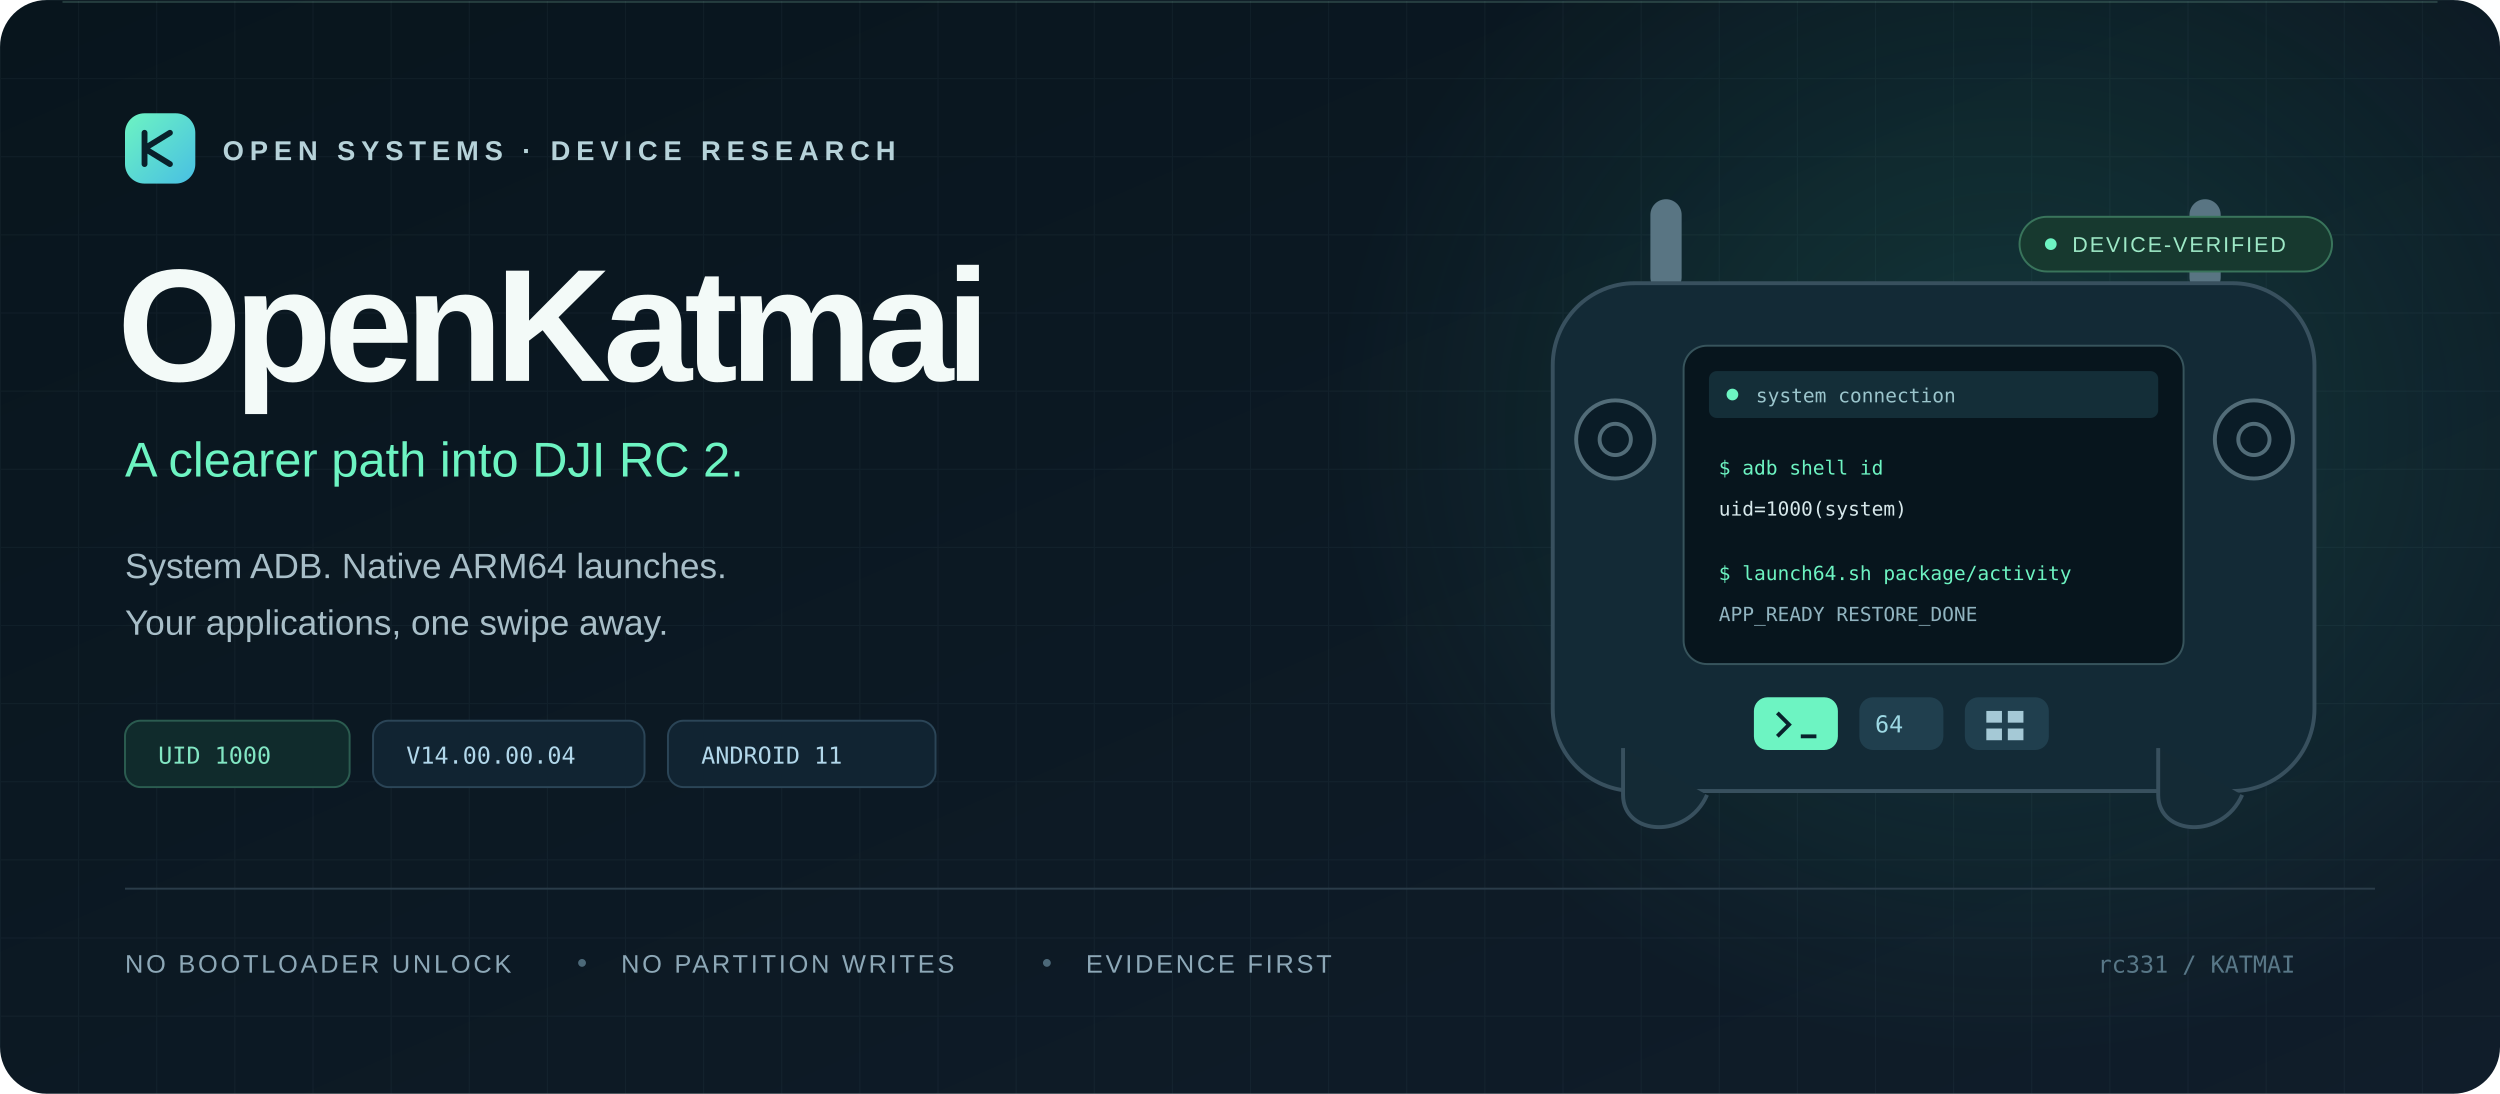
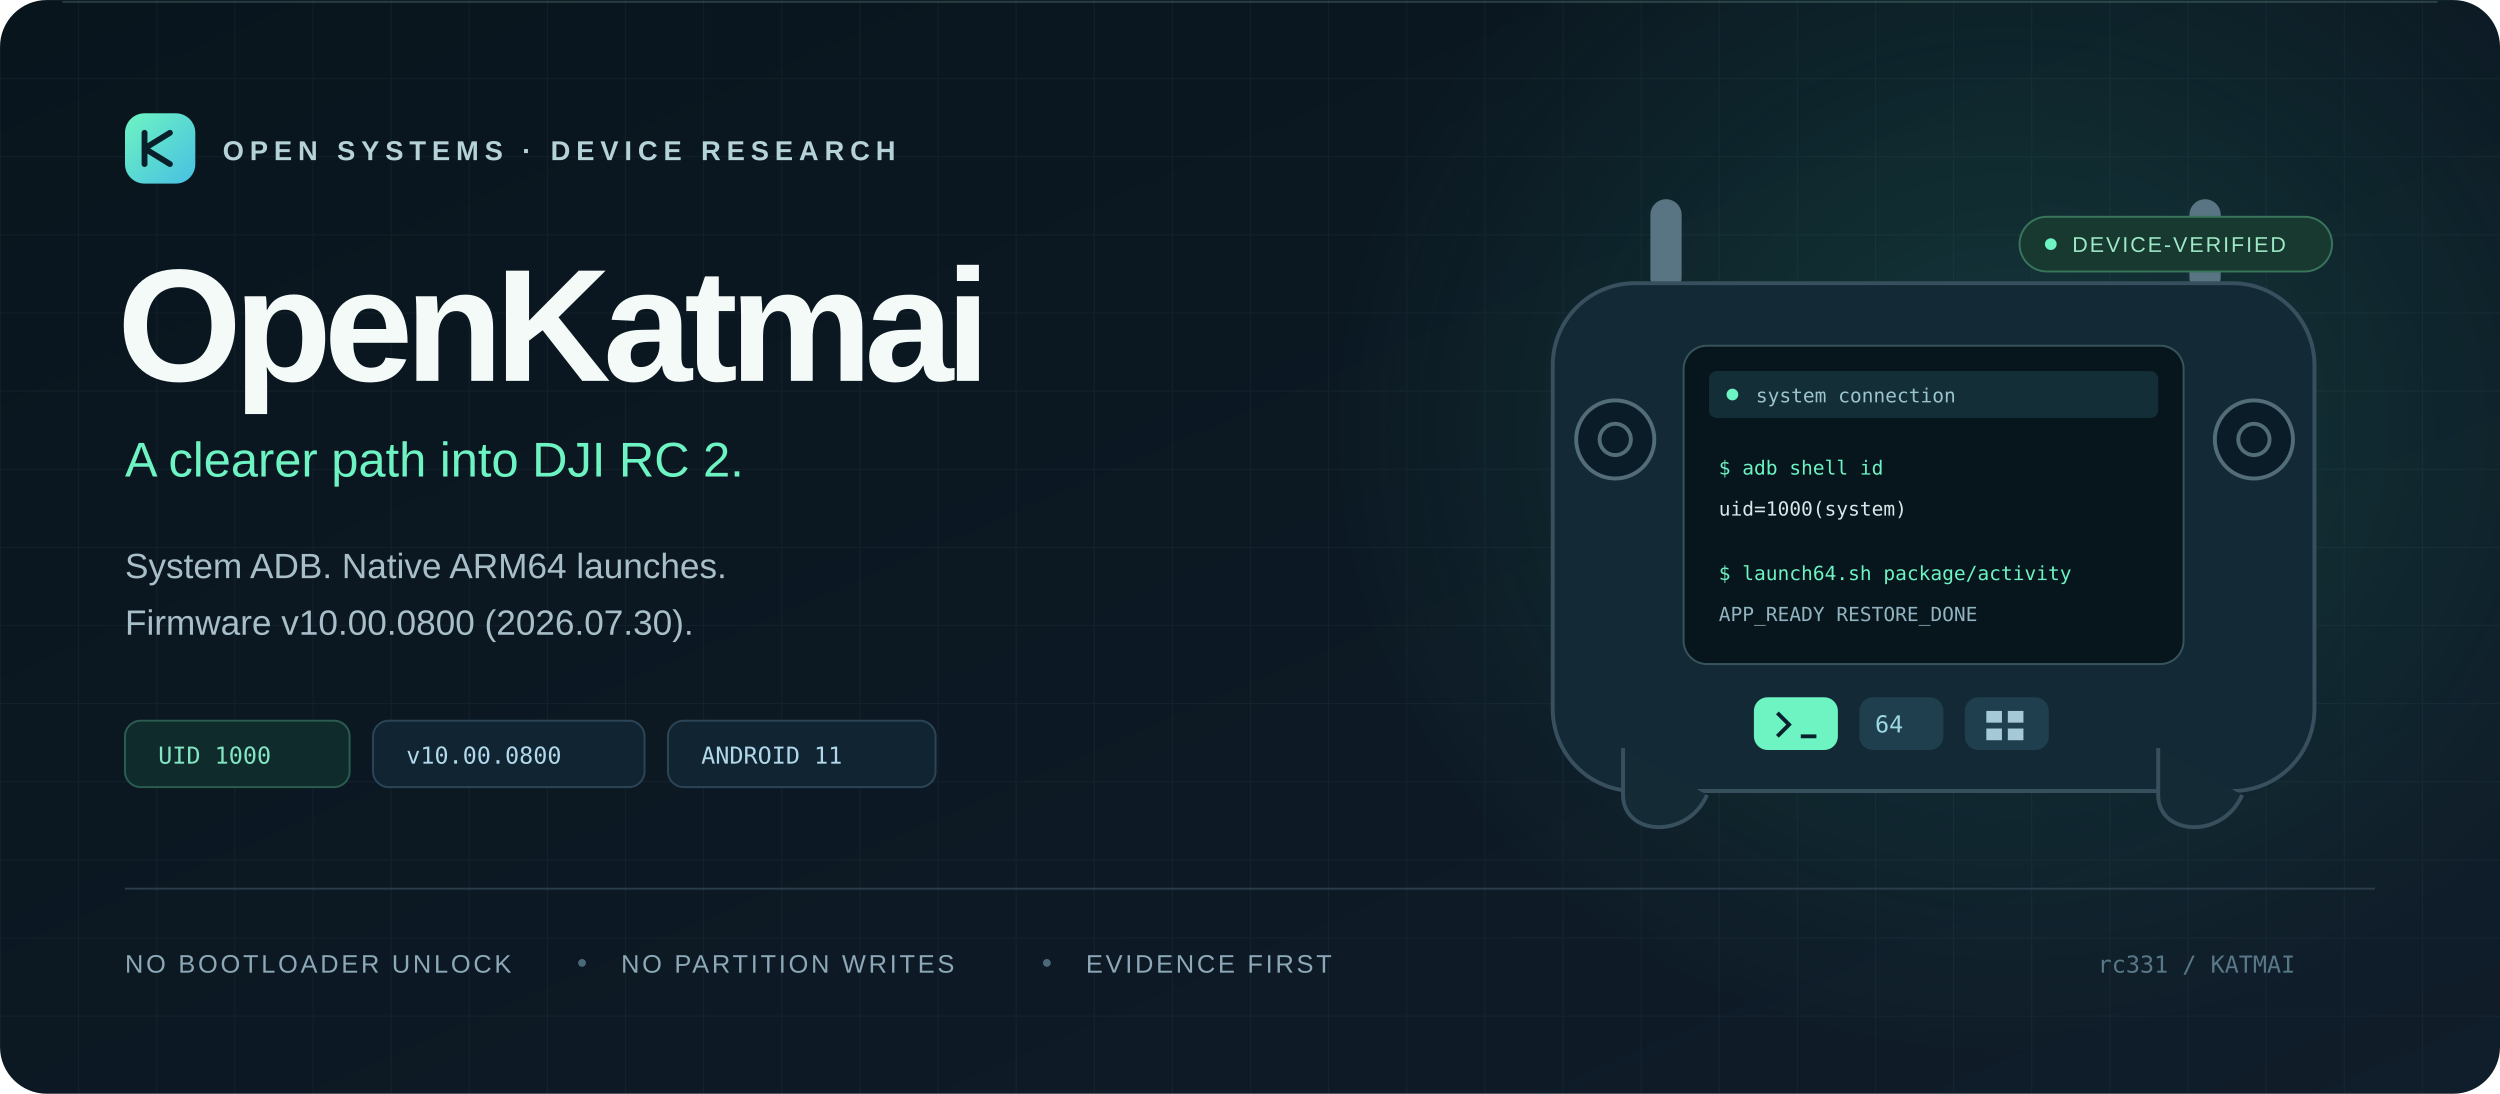
<svg xmlns="http://www.w3.org/2000/svg" width="1280" height="560" viewBox="0 0 1280 560" role="img" aria-labelledby="title desc">
  <defs>
    <linearGradient id="bg" x2="1" y2="1">
      <stop stop-color="#08151d" />
      <stop offset="1" stop-color="#101d2a" />
    </linearGradient>
    <linearGradient id="accent" x2="1" y2="1">
      <stop stop-color="#6df4c2" />
      <stop offset="1" stop-color="#48bfe3" />
    </linearGradient>
    <radialGradient id="glow">
      <stop stop-color="#37d8ac" stop-opacity=".16" />
      <stop offset="1" stop-color="#37d8ac" stop-opacity="0" />
    </radialGradient>
    <pattern id="grid" width="40" height="40" patternUnits="userSpaceOnUse">
      <path d="M40 0H0V40" fill="none" stroke="#8db2bc" stroke-opacity=".055" />
    </pattern>
  </defs>
  <rect width="1280" height="560" rx="24" fill="url(#bg)" />
  <rect width="1280" height="560" rx="24" fill="url(#grid)" />
  <ellipse cx="1030" cy="220" rx="350" ry="320" fill="url(#glow)" />
  <path d="M32 1H1248" stroke="#98d7c2" stroke-opacity=".2" />
  <g font-family="Segoe UI,Arial,sans-serif">
    <g transform="translate(64 58)">
      <rect width="36" height="36" rx="10" fill="url(#accent)" />
      <path d="M10 10v16m0-8 13-8m-13 8 13 8" fill="none" stroke="#09202a" stroke-width="3" stroke-linecap="round" />
      <text x="50" y="24" fill="#b6d2d9" font-size="14" font-weight="600" letter-spacing="3">OPEN SYSTEMS · DEVICE RESEARCH</text>
    </g>
    <text x="60" y="195" fill="#f3faf8" font-size="82" font-weight="700" letter-spacing="-4">OpenKatmai</text>
    <text x="64" y="244" fill="#6df4c2" font-size="25" font-weight="500">A clearer path into DJI RC 2.</text>
    <text x="64" y="296" fill="#a8bec8" font-size="18">System ADB. Native ARM64 launches.</text>
-     <text x="64" y="325" fill="#a8bec8" font-size="18">Your applications, one swipe away.</text>
+     <text x="64" y="325" fill="#a8bec8" font-size="18">Firmware v10.00.0800 (2026.07.30).</text>
    <g transform="translate(64 369)" font-family="Consolas,monospace" font-size="12">
      <rect width="115" height="34" rx="8" fill="#102b2c" stroke="#2b5c50" />
      <text x="17" y="22" fill="#82e6c3">UID 1000</text>
      <rect x="127" width="139" height="34" rx="8" fill="#112432" stroke="#2b4557" />
-       <text x="144" y="22" fill="#b1d7ea">V14.00.00.04</text>
+       <text x="144" y="22" fill="#b1d7ea">v10.00.0800</text>
      <rect x="278" width="137" height="34" rx="8" fill="#112432" stroke="#2b4557" />
      <text x="295" y="22" fill="#b1d7ea">ANDROID 11</text>
    </g>
    <path d="M64 455H1216" stroke="#2a3c49" />
    <text x="64" y="498" fill="#8da8b7" font-size="13" letter-spacing="1.4">NO BOOTLOADER UNLOCK</text>
    <circle cx="298" cy="493" r="2" fill="#4c6979" />
    <text x="318" y="498" fill="#8da8b7" font-size="13" letter-spacing="1.4">NO PARTITION WRITES</text>
    <circle cx="536" cy="493" r="2" fill="#4c6979" />
    <text x="556" y="498" fill="#8da8b7" font-size="13" letter-spacing="1.4">EVIDENCE FIRST</text>
    <text x="1074" y="498" fill="#587787" font-size="12" font-family="Consolas,monospace">rc331 / KATMAI</text>
  </g>
  <g transform="translate(765 65)">
    <path d="M88 77V45m276 32V45" stroke="#597583" stroke-width="16" stroke-linecap="round" />
    <rect x="30" y="80" width="390" height="260" rx="42" fill="#132a36" stroke="#38505e" stroke-width="2" />
    <path d="M66 318v24c0 21 33 23 43 0m231-24v24c0 21 33 23 43 0" fill="#142a35" stroke="#38505e" stroke-width="2" />
    <rect x="97" y="112" width="256" height="163" rx="12" fill="#07151d" stroke="#37545c" />
    <rect x="110" y="125" width="230" height="24" rx="4" fill="#142e38" />
    <g font-family="Consolas,monospace" font-size="10">
      <circle cx="122" cy="137" r="3" fill="#6df4c2" />
      <text x="134" y="141" fill="#9bc5cc">system connection</text>
      <text x="115" y="178" fill="#6df4c2">$ adb shell id</text>
      <text x="115" y="199" fill="#d7e8eb">uid=1000(system)</text>
      <text x="115" y="232" fill="#6df4c2">$ launch64.sh package/activity</text>
      <text x="115" y="253" fill="#91b4c0">APP_READY  RESTORE_DONE</text>
    </g>
    <g fill="#0a1c27" stroke="#526c78" stroke-width="2">
      <circle cx="62" cy="160" r="20" />
      <circle cx="389" cy="160" r="20" />
      <circle cx="62" cy="160" r="8" />
      <circle cx="389" cy="160" r="8" />
    </g>
    <g transform="translate(133 292)">
      <rect width="43" height="27" rx="7" fill="#6df4c2" />
      <path d="m12 8 6 6-6 6m12 0h8" fill="none" stroke="#09212c" stroke-width="2" />
      <rect x="54" width="43" height="27" rx="7" fill="#203f4e" />
      <path d="M65 300" stroke="none" />
      <text x="62" y="18" font-family="Consolas,monospace" font-size="12" fill="#9dd9e4">64</text>
      <rect x="108" width="43" height="27" rx="7" fill="#203f4e" />
      <g fill="#a5c9d6">
        <rect x="119" y="7" width="8" height="6" />
        <rect x="130" y="7" width="8" height="6" />
        <rect x="119" y="16" width="8" height="6" />
        <rect x="130" y="16" width="8" height="6" />
      </g>
    </g>
    <rect x="269" y="46" width="160" height="28" rx="14" fill="#17392f" stroke="#39745b" />
    <circle cx="285" cy="60" r="3" fill="#6df4c2" />
    <text x="296" y="64" font-family="Segoe UI,Arial,sans-serif" font-size="11" fill="#9de8c6" letter-spacing="1">DEVICE-VERIFIED</text>
  </g>
</svg>
